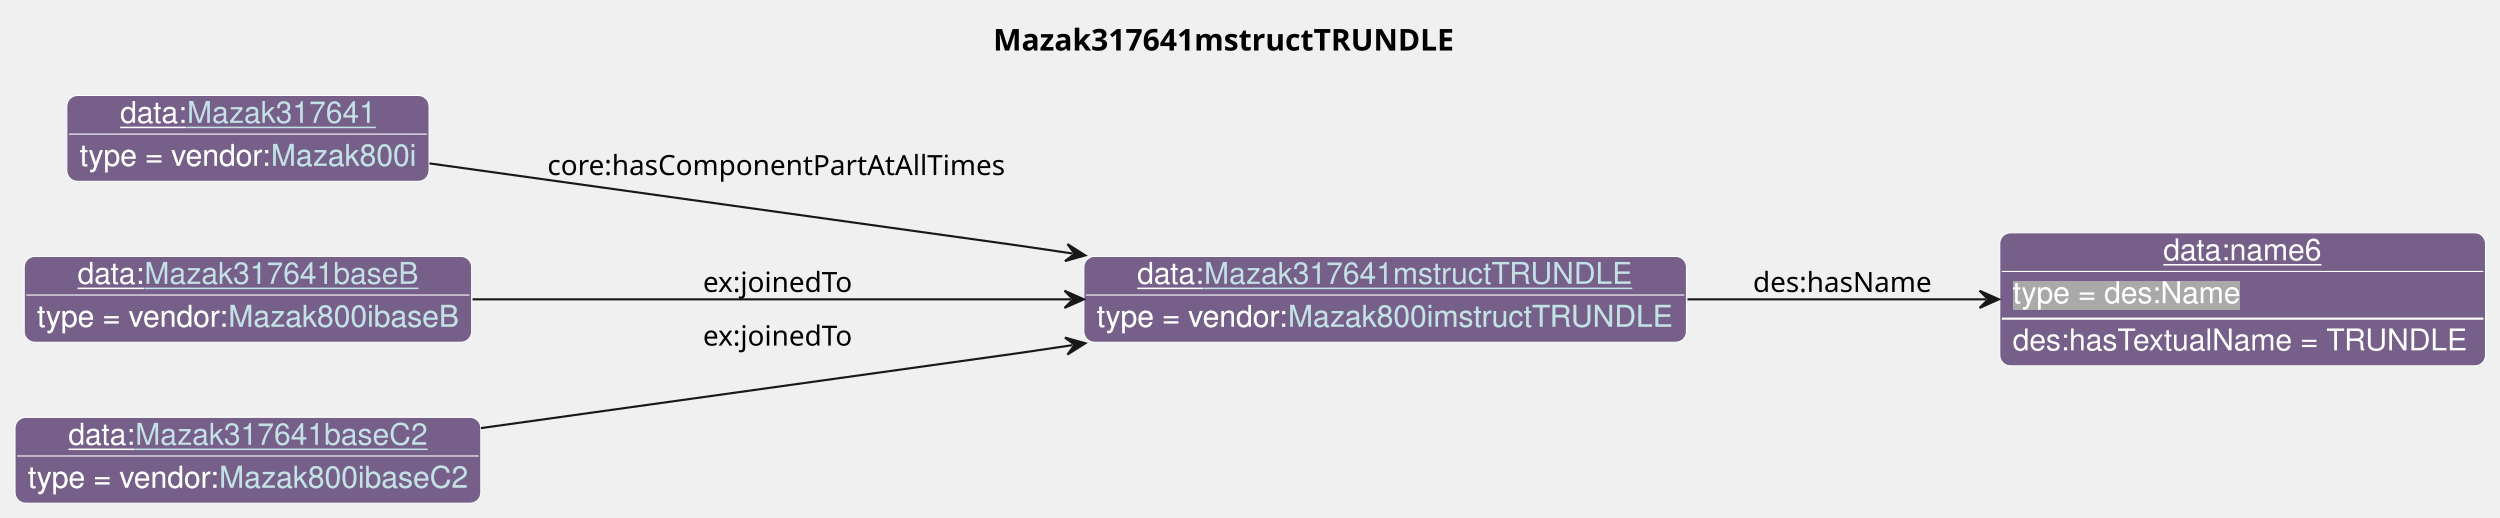
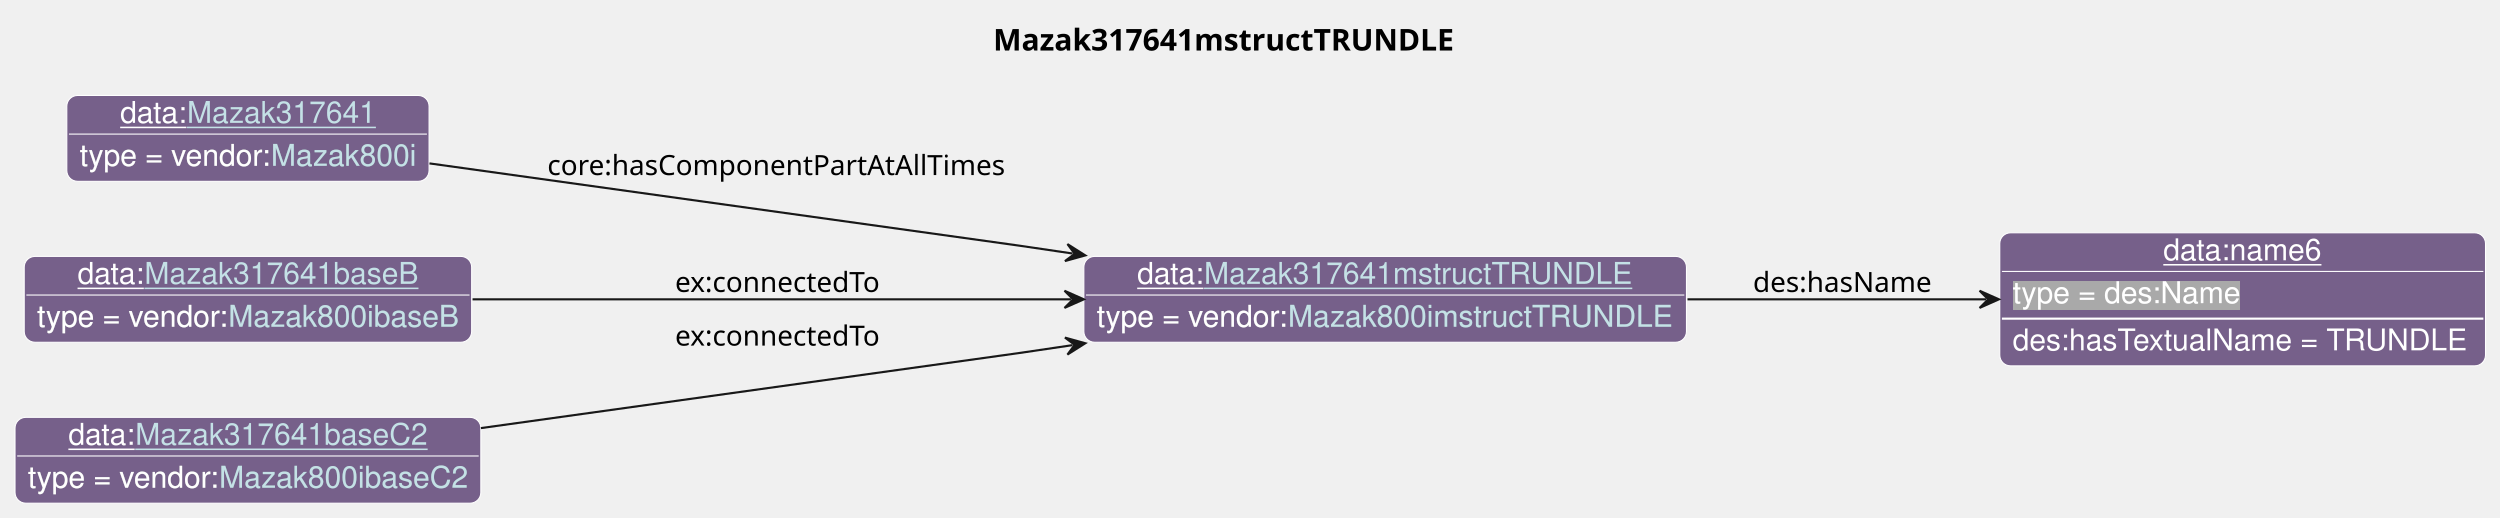
<svg xmlns="http://www.w3.org/2000/svg" xmlns:xlink="http://www.w3.org/1999/xlink" contentStyleType="text/css" data-diagram-type="CLASS" height="241px" preserveAspectRatio="none" style="width:1165px;height:241px;background:#FFFFFF;" version="1.1" viewBox="0 0 1165 241" width="1165px" zoomAndPan="magnify">
  <defs>
-     <filter height="1" id="b1ughck77hb5g60" width="1" x="0" y="0">
+     <filter height="1" id="b14tlhr044l7s40" width="1" x="0" y="0">
      <feFlood flood-color="#76608A" result="flood" />
      <feComposite in="SourceGraphic" in2="flood" operator="over" />
    </filter>
-     <filter height="1" id="b1ughck77hb5g61" width="1" x="0" y="0">
+     <filter height="1" id="b14tlhr044l7s41" width="1" x="0" y="0">
      <feFlood flood-color="#A9A9A9" result="flood" />
      <feComposite in="SourceGraphic" in2="flood" operator="over" />
    </filter>
  </defs>
  <g>
    <g class="title" data-source-line="13">
      <text fill="#000000" font-family="sans-serif" font-size="14" font-weight="bold" lengthAdjust="spacing" textLength="225.6" x="462.826" y="23.535">Mazak317641mstructTRUNDLE</text>
    </g>
    <g class="entity" data-entity="o0" data-source-line="131" data-uid="ent0002" id="entity_o0">
      <rect fill="#76608A" height="40" rx="5" ry="5" style="stroke:#FFFFFF;stroke-width:0.5;" width="280.823" x="505.07" y="119.488" />
      <text fill="#FFFFFF" font-family="Helvetica" font-size="14" lengthAdjust="spacing" text-decoration="underline" textLength="31.138" x="529.934" y="132.269">data:</text>
      <a href="./Mazak317641mstructTRUNDLE.html" target="_top" title="./Mazak317641mstructTRUNDLE.html" xlink:actuate="onRequest" xlink:href="./Mazak317641mstructTRUNDLE.html" xlink:show="new" xlink:title="./Mazak317641mstructTRUNDLE.html" xlink:type="simple">
        <text fill="#C4E1E6" font-family="Helvetica" font-size="14" lengthAdjust="spacing" text-decoration="underline" textLength="199.958" x="561.072" y="132.269">Mazak317641mstructTRUNDLE</text>
      </a>
      <line style="stroke:#FFFFFF;stroke-width:0.5;" x1="506.07" x2="784.893" y1="137.488" y2="137.488" />
-       <text fill="#FFFFFF" filter="url(#b1ughck77hb5g60)" font-family="Helvetica" font-size="14" lengthAdjust="spacing" textLength="89.113" x="511.07" y="152.269">type = vendor:</text>
+       <text fill="#FFFFFF" filter="url(#b14tlhr044l7s40)" font-family="Helvetica" font-size="14" lengthAdjust="spacing" textLength="89.113" x="511.07" y="152.269">type = vendor:</text>
      <a href="../Mazak.html#Mazak800imstructTRUNDLE" target="_top" title="../Mazak.html#Mazak800imstructTRUNDLE" xlink:actuate="onRequest" xlink:href="../Mazak.html#Mazak800imstructTRUNDLE" xlink:show="new" xlink:title="../Mazak.html#Mazak800imstructTRUNDLE" xlink:type="simple">
-         <text fill="#C4E1E6" filter="url(#b1ughck77hb5g60)" font-family="Helvetica" font-size="14" lengthAdjust="spacing" textLength="179.71" x="600.183" y="152.269">Mazak800imstructTRUNDLE</text>
+         <text fill="#C4E1E6" filter="url(#b14tlhr044l7s40)" font-family="Helvetica" font-size="14" lengthAdjust="spacing" textLength="179.71" x="600.183" y="152.269">Mazak800imstructTRUNDLE</text>
        <line style="stroke:#76608A;stroke-width:0.5;" x1="600.183" x2="779.893" y1="153.269" y2="153.269" />
      </a>
    </g>
    <g class="entity" data-entity="o1" data-source-line="131" data-uid="ent0003" id="entity_o1">
      <rect fill="#76608A" height="62" rx="5" ry="5" style="stroke:#FFFFFF;stroke-width:0.5;" width="226.361" x="931.89" y="108.488" />
      <text fill="#FFFFFF" font-family="Helvetica" font-size="14" lengthAdjust="spacing" text-decoration="underline" textLength="73.944" x="1008.098" y="121.269">data:name6</text>
      <line style="stroke:#FFFFFF;stroke-width:0.5;" x1="932.89" x2="1157.251" y1="126.488" y2="126.488" />
-       <text fill="#FFFFFF" filter="url(#b1ughck77hb5g61)" font-family="Helvetica" font-size="14" lengthAdjust="spacing" textLength="106.224" x="937.89" y="141.269">type = des:Name</text>
+       <text fill="#FFFFFF" filter="url(#b14tlhr044l7s41)" font-family="Helvetica" font-size="14" lengthAdjust="spacing" textLength="106.224" x="937.89" y="141.269">type = des:Name</text>
      <line style="stroke:#FFFFFF;stroke-width:1;" x1="932.89" x2="1157.251" y1="148.488" y2="148.488" />
      <text fill="#FFFFFF" font-family="Helvetica" font-size="14" lengthAdjust="spacing" textLength="214.361" x="937.89" y="163.269">des:hasTextualName = TRUNDLE</text>
    </g>
    <g class="entity" data-entity="o2" data-source-line="131" data-uid="ent0004" id="entity_o2">
      <rect fill="#76608A" height="40" rx="5" ry="5" style="stroke:#FFFFFF;stroke-width:0.5;" width="168.816" x="31.13" y="44.488" />
      <text fill="#FFFFFF" font-family="Helvetica" font-size="14" lengthAdjust="spacing" text-decoration="underline" textLength="31.138" x="55.994" y="57.269">data:</text>
      <a href="./Mazak317641.html" target="_top" title="./Mazak317641.html" xlink:actuate="onRequest" xlink:href="./Mazak317641.html" xlink:show="new" xlink:title="./Mazak317641.html" xlink:type="simple">
        <text fill="#C4E1E6" font-family="Helvetica" font-size="14" lengthAdjust="spacing" text-decoration="underline" textLength="87.951" x="87.132" y="57.269">Mazak317641</text>
      </a>
      <line style="stroke:#FFFFFF;stroke-width:0.5;" x1="32.13" x2="198.946" y1="62.488" y2="62.488" />
-       <text fill="#FFFFFF" filter="url(#b1ughck77hb5g60)" font-family="Helvetica" font-size="14" lengthAdjust="spacing" textLength="89.113" x="37.13" y="77.269">type = vendor:</text>
+       <text fill="#FFFFFF" filter="url(#b14tlhr044l7s40)" font-family="Helvetica" font-size="14" lengthAdjust="spacing" textLength="89.113" x="37.13" y="77.269">type = vendor:</text>
      <a href="../Mazak.html#Mazak800i" target="_top" title="../Mazak.html#Mazak800i" xlink:actuate="onRequest" xlink:href="../Mazak.html#Mazak800i" xlink:show="new" xlink:title="../Mazak.html#Mazak800i" xlink:type="simple">
-         <text fill="#C4E1E6" filter="url(#b1ughck77hb5g60)" font-family="Helvetica" font-size="14" lengthAdjust="spacing" textLength="67.703" x="126.243" y="77.269">Mazak800i</text>
+         <text fill="#C4E1E6" filter="url(#b14tlhr044l7s40)" font-family="Helvetica" font-size="14" lengthAdjust="spacing" textLength="67.703" x="126.243" y="77.269">Mazak800i</text>
        <line style="stroke:#76608A;stroke-width:0.5;" x1="126.243" x2="193.946" y1="78.269" y2="78.269" />
      </a>
    </g>
    <g class="entity" data-entity="o3" data-source-line="131" data-uid="ent0005" id="entity_o3">
      <rect fill="#76608A" height="40" rx="5" ry="5" style="stroke:#FFFFFF;stroke-width:0.5;" width="208.513" x="11.28" y="119.488" />
      <text fill="#FFFFFF" font-family="Helvetica" font-size="14" lengthAdjust="spacing" text-decoration="underline" textLength="31.138" x="36.144" y="132.269">data:</text>
      <a href="./Mazak317641baseB.html" target="_top" title="./Mazak317641baseB.html" xlink:actuate="onRequest" xlink:href="./Mazak317641baseB.html" xlink:show="new" xlink:title="./Mazak317641baseB.html" xlink:type="simple">
        <text fill="#C4E1E6" font-family="Helvetica" font-size="14" lengthAdjust="spacing" text-decoration="underline" textLength="127.647" x="67.281" y="132.269">Mazak317641baseB</text>
      </a>
      <line style="stroke:#FFFFFF;stroke-width:0.5;" x1="12.28" x2="218.793" y1="137.488" y2="137.488" />
-       <text fill="#FFFFFF" filter="url(#b1ughck77hb5g60)" font-family="Helvetica" font-size="14" lengthAdjust="spacing" textLength="89.113" x="17.28" y="152.269">type = vendor:</text>
+       <text fill="#FFFFFF" filter="url(#b14tlhr044l7s40)" font-family="Helvetica" font-size="14" lengthAdjust="spacing" textLength="89.113" x="17.28" y="152.269">type = vendor:</text>
      <a href="../Mazak.html#Mazak800ibaseB" target="_top" title="../Mazak.html#Mazak800ibaseB" xlink:actuate="onRequest" xlink:href="../Mazak.html#Mazak800ibaseB" xlink:show="new" xlink:title="../Mazak.html#Mazak800ibaseB" xlink:type="simple">
-         <text fill="#C4E1E6" filter="url(#b1ughck77hb5g60)" font-family="Helvetica" font-size="14" lengthAdjust="spacing" textLength="107.399" x="106.393" y="152.269">Mazak800ibaseB</text>
+         <text fill="#C4E1E6" filter="url(#b14tlhr044l7s40)" font-family="Helvetica" font-size="14" lengthAdjust="spacing" textLength="107.399" x="106.393" y="152.269">Mazak800ibaseB</text>
        <line style="stroke:#76608A;stroke-width:0.5;" x1="106.393" x2="213.793" y1="153.269" y2="153.269" />
      </a>
    </g>
    <g class="entity" data-entity="o4" data-source-line="131" data-uid="ent0006" id="entity_o4">
      <rect fill="#76608A" height="40" rx="5" ry="5" style="stroke:#FFFFFF;stroke-width:0.5;" width="217.071" x="7" y="194.488" />
      <text fill="#FFFFFF" font-family="Helvetica" font-size="14" lengthAdjust="spacing" text-decoration="underline" textLength="31.138" x="31.864" y="207.269">data:</text>
      <a href="./Mazak317641baseC2.html" target="_top" title="./Mazak317641baseC2.html" xlink:actuate="onRequest" xlink:href="./Mazak317641baseC2.html" xlink:show="new" xlink:title="./Mazak317641baseC2.html" xlink:type="simple">
        <text fill="#C4E1E6" font-family="Helvetica" font-size="14" lengthAdjust="spacing" text-decoration="underline" textLength="136.206" x="63.002" y="207.269">Mazak317641baseC2</text>
      </a>
      <line style="stroke:#FFFFFF;stroke-width:0.5;" x1="8" x2="223.071" y1="212.488" y2="212.488" />
-       <text fill="#FFFFFF" filter="url(#b1ughck77hb5g60)" font-family="Helvetica" font-size="14" lengthAdjust="spacing" textLength="89.113" x="13" y="227.269">type = vendor:</text>
+       <text fill="#FFFFFF" filter="url(#b14tlhr044l7s40)" font-family="Helvetica" font-size="14" lengthAdjust="spacing" textLength="89.113" x="13" y="227.269">type = vendor:</text>
      <a href="../Mazak.html#Mazak800ibaseC2" target="_top" title="../Mazak.html#Mazak800ibaseC2" xlink:actuate="onRequest" xlink:href="../Mazak.html#Mazak800ibaseC2" xlink:show="new" xlink:title="../Mazak.html#Mazak800ibaseC2" xlink:type="simple">
-         <text fill="#C4E1E6" filter="url(#b1ughck77hb5g60)" font-family="Helvetica" font-size="14" lengthAdjust="spacing" textLength="115.958" x="102.113" y="227.269">Mazak800ibaseC2</text>
+         <text fill="#C4E1E6" filter="url(#b14tlhr044l7s40)" font-family="Helvetica" font-size="14" lengthAdjust="spacing" textLength="115.958" x="102.113" y="227.269">Mazak800ibaseC2</text>
        <line style="stroke:#76608A;stroke-width:0.5;" x1="102.113" x2="218.071" y1="228.269" y2="228.269" />
      </a>
    </g>
    <g class="link" data-entity-1="o0" data-entity-2="o1" data-source-line="195" data-uid="lnk7" id="link_o0_o1">
      <path codeLine="195" d="M786.38,139.488 C833.91,139.488 880.37,139.488 925.49,139.488" fill="none" id="o0-to-o1" style="stroke:#181818;stroke-width:1;" />
      <polygon fill="#181818" points="931.49,139.488,922.49,135.488,926.49,139.488,922.49,143.488,931.49,139.488" style="stroke:#181818;stroke-width:1;" />
      <text fill="#000000" font-family="sans-serif" font-size="13" lengthAdjust="spacing" textLength="84.202" x="816.89" y="136.057">des:hasName</text>
    </g>
    <g class="link" data-entity-1="o2" data-entity-2="o0" data-source-line="195" data-uid="lnk8" id="link_o2_o0">
      <path codeLine="195" d="M200.14,76.148 C306.09,90.918 475.07,114.488 475.07,114.488 C475.07,114.488 481.625,115.451 499.815,118.141" fill="none" id="o2-to-o0" style="stroke:#181818;stroke-width:1;" />
      <polygon fill="#181818" points="505.75,119.018,497.432,113.745,500.804,118.287,496.262,121.659,505.75,119.018" style="stroke:#181818;stroke-width:1;" />
      <text fill="#000000" font-family="sans-serif" font-size="13" lengthAdjust="spacing" textLength="219.565" x="255.07" y="81.577">core:hasComponentPartAtAllTimes</text>
    </g>
    <g class="link" data-entity-1="o3" data-entity-2="o0" data-source-line="195" data-uid="lnk9" id="link_o3_o0">
      <path codeLine="195" d="M220.21,139.488 C301.59,139.488 409.69,139.488 499.06,139.488" fill="none" id="o3-to-o0" style="stroke:#181818;stroke-width:1;" />
      <polygon fill="#181818" points="505.06,139.488,496.06,135.488,500.06,139.488,496.06,143.488,505.06,139.488" style="stroke:#181818;stroke-width:1;" />
-       <text fill="#000000" font-family="sans-serif" font-size="13" lengthAdjust="spacing" textLength="74.725" x="327.57" y="136.057">ex:joinedTo</text>
+       <text fill="#000000" font-family="sans-serif" font-size="13" lengthAdjust="spacing" textLength="100.502" x="314.57" y="136.057">ex:connectedTo</text>
    </g>
    <g class="link" data-entity-1="o4" data-entity-2="o0" data-source-line="195" data-uid="lnk10" id="link_o4_o0">
      <path codeLine="195" d="M224.11,199.488 C329.72,184.758 475.07,164.488 475.07,164.488 C475.07,164.488 481.625,163.526 499.815,160.836" fill="none" id="o4-to-o0" style="stroke:#181818;stroke-width:1;" />
      <polygon fill="#181818" points="505.75,159.958,496.262,157.318,500.804,160.69,497.432,165.232,505.75,159.958" style="stroke:#181818;stroke-width:1;" />
-       <text fill="#000000" font-family="sans-serif" font-size="13" lengthAdjust="spacing" textLength="74.725" x="327.57" y="161.057">ex:joinedTo</text>
+       <text fill="#000000" font-family="sans-serif" font-size="13" lengthAdjust="spacing" textLength="100.502" x="314.57" y="161.057">ex:connectedTo</text>
    </g>
  </g>
</svg>
